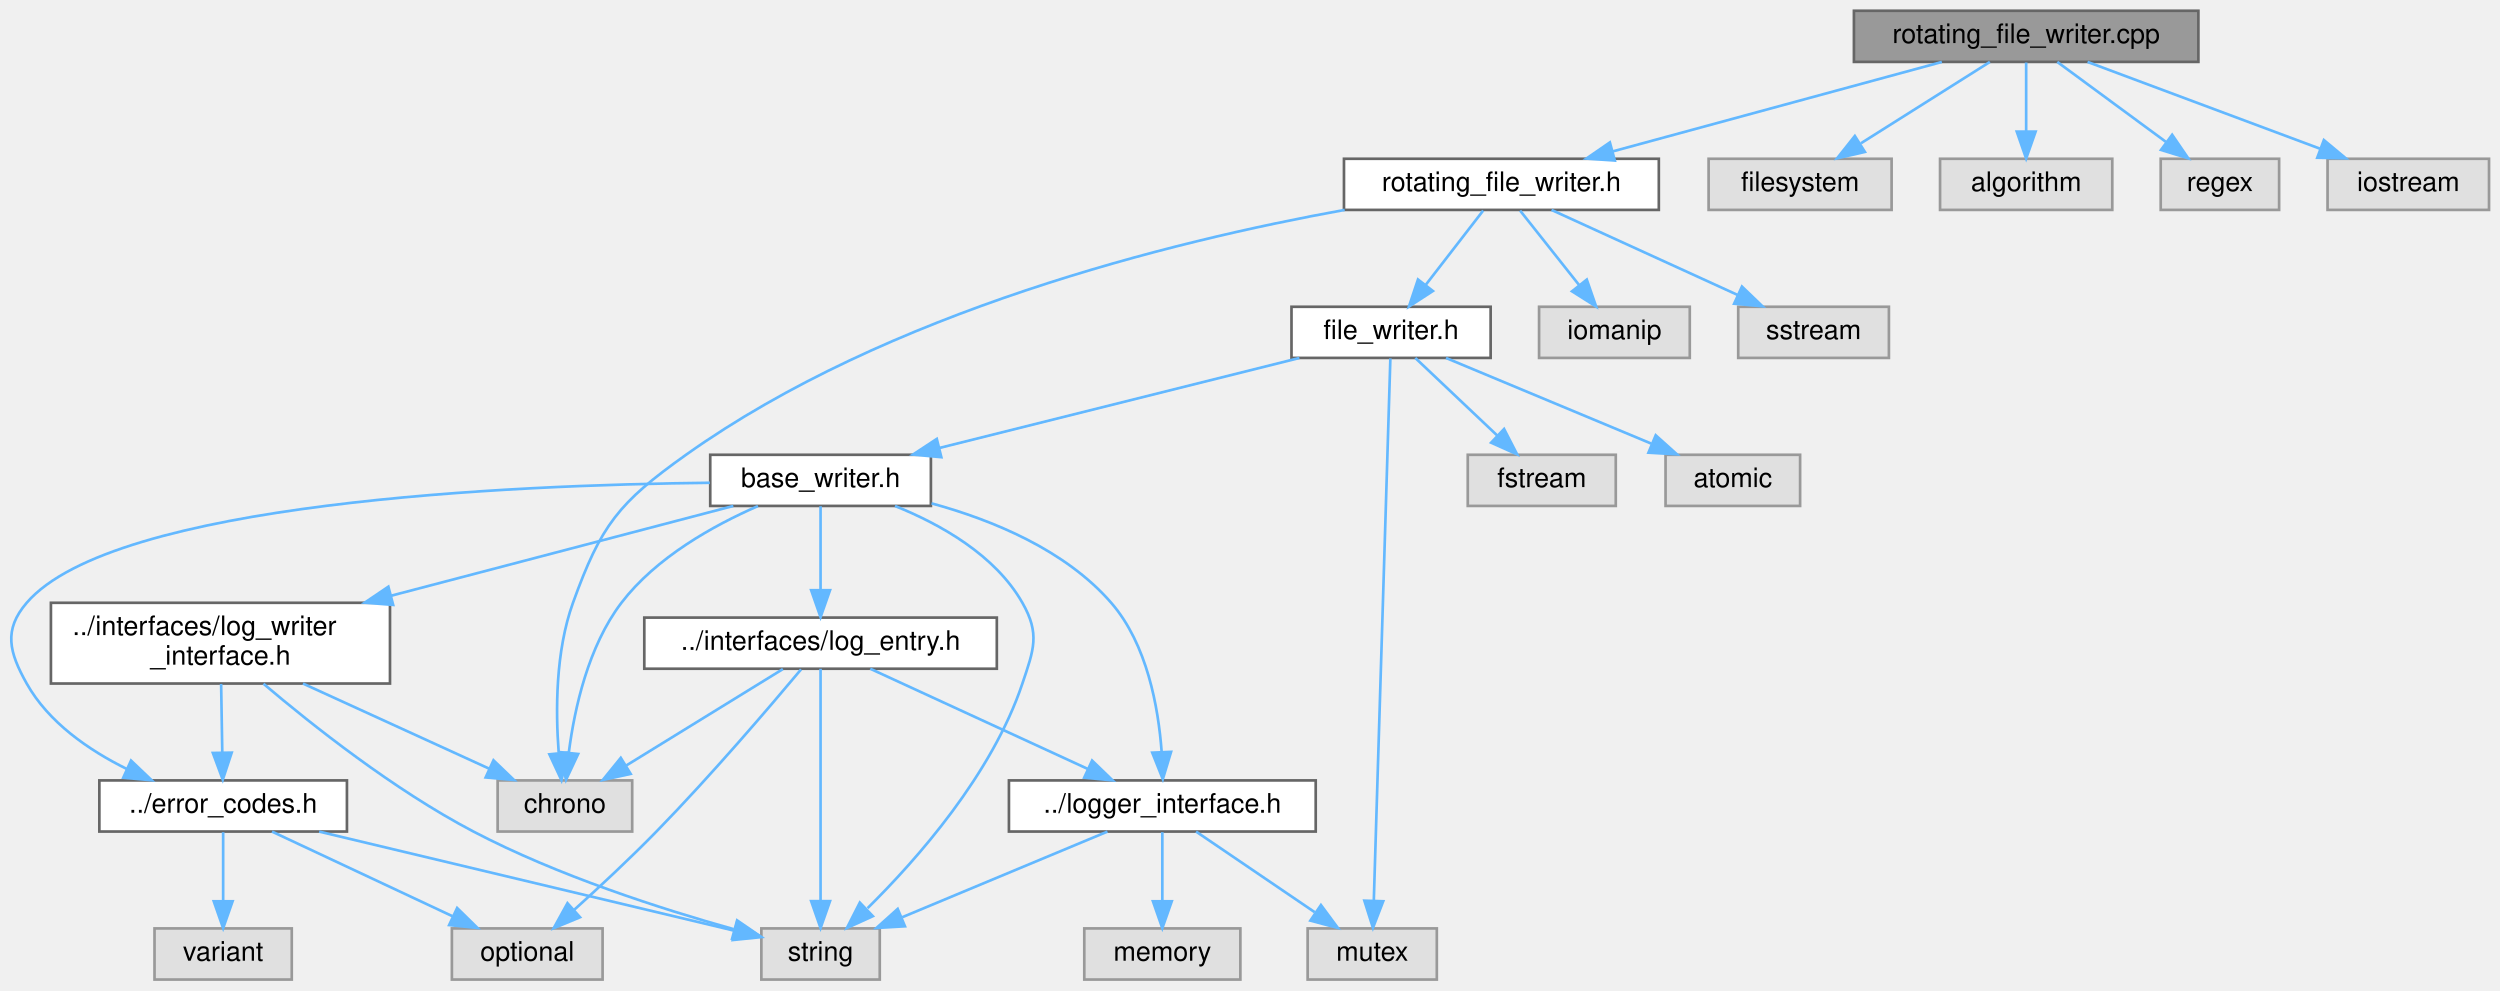
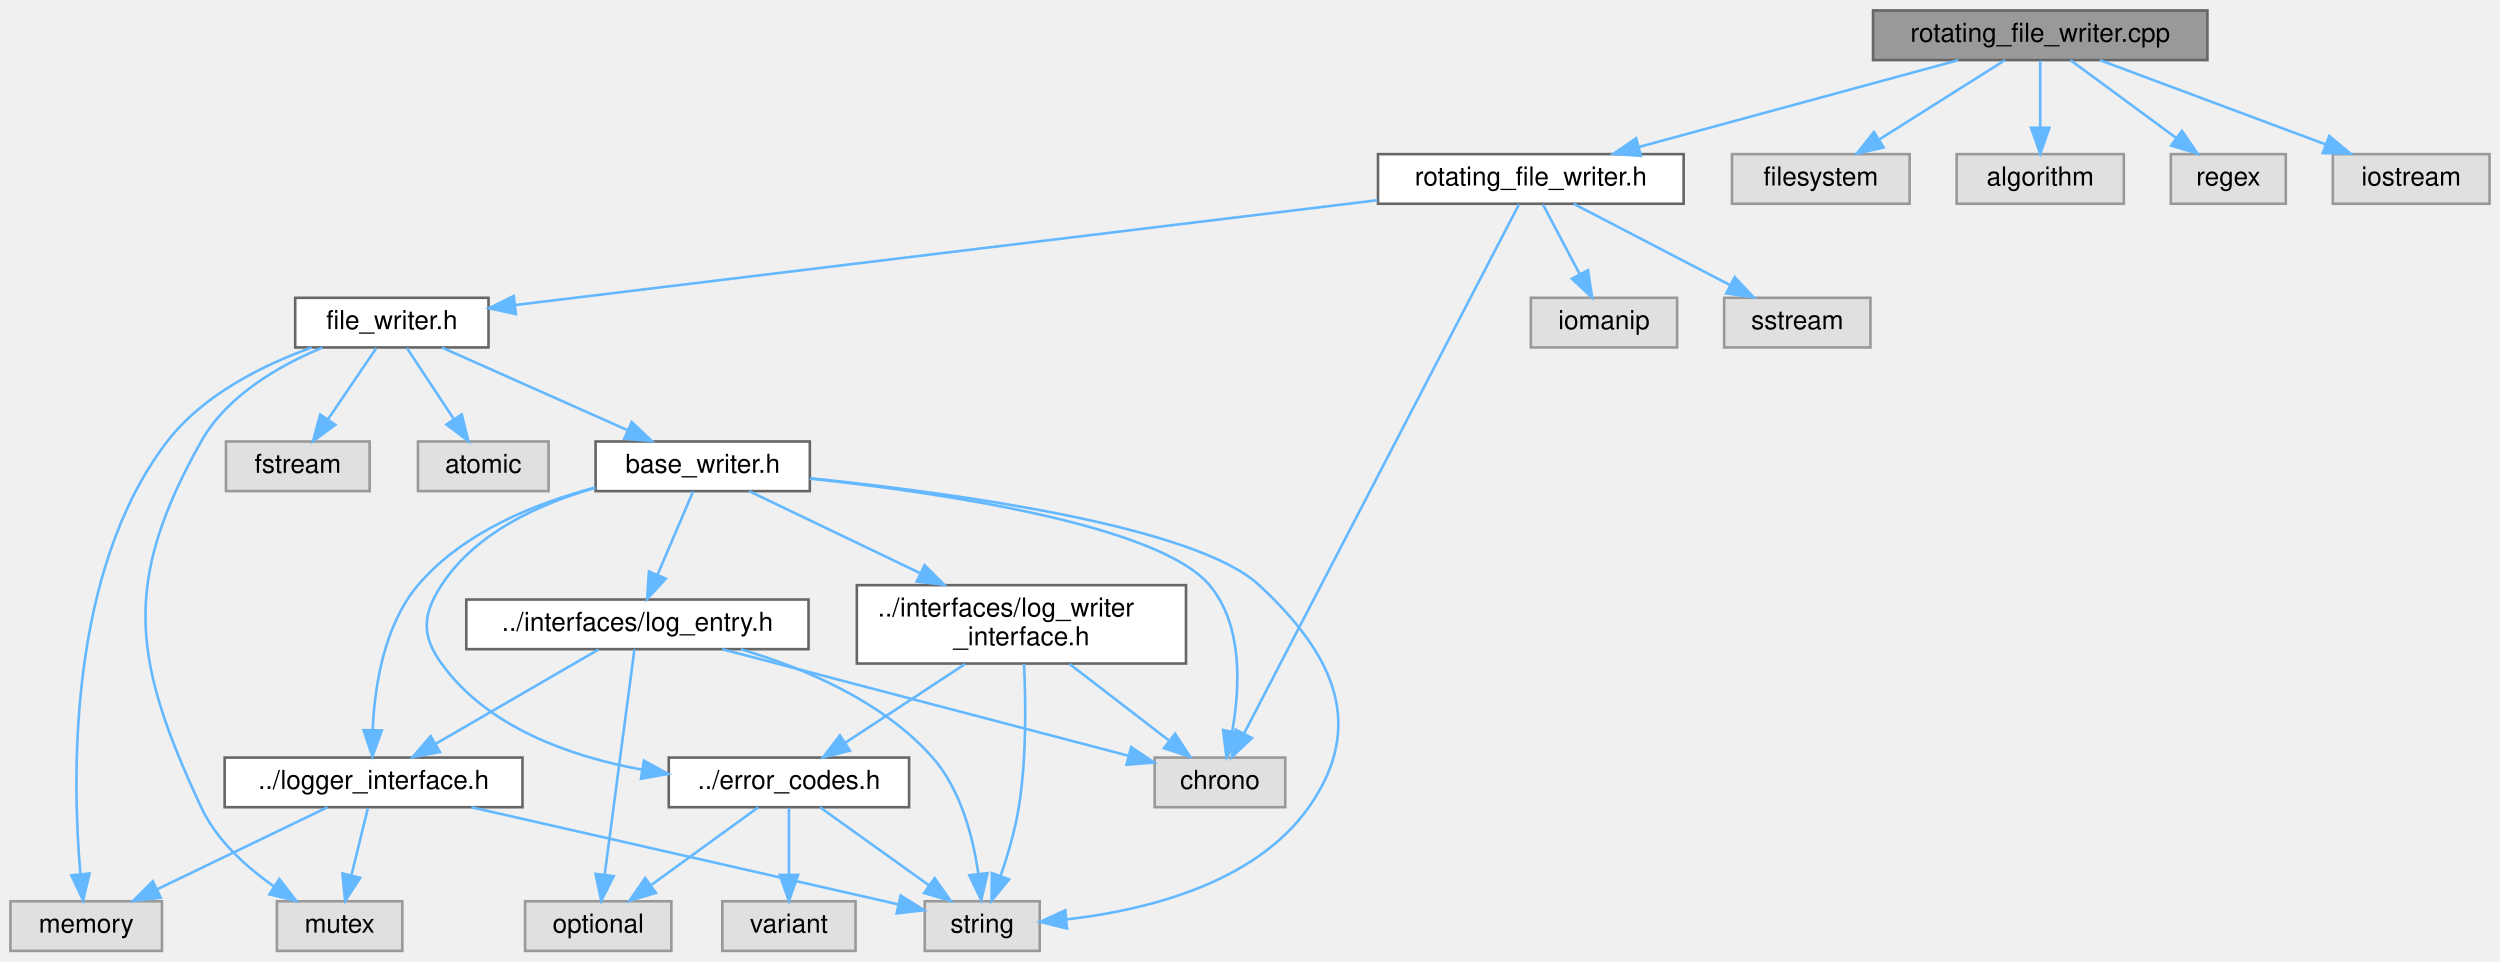
- <svg xmlns="http://www.w3.org/2000/svg" xmlns:xlink="http://www.w3.org/1999/xlink" width="929pt" height="368pt" viewBox="0.00 0.00 928.84 368.00">
+ <svg xmlns="http://www.w3.org/2000/svg" xmlns:xlink="http://www.w3.org/1999/xlink" width="957pt" height="368pt" viewBox="0.00 0.00 957.00 368.00">
  <g id="graph0" class="graph" transform="scale(1 1) rotate(0) translate(4 364)">
    <g id="Node000001" class="node">
      <g id="a_Node000001">
        <a xlink:title=" ">
-           <polygon fill="#999999" stroke="#666666" points="812.84,-360 684.84,-360 684.84,-341 812.84,-341 812.84,-360" />
-           <text text-anchor="middle" x="748.84" y="-348" font-family="Helvetica,sans-Serif" font-size="10.00">rotating_file_writer.cpp</text>
+           <polygon fill="#999999" stroke="#666666" points="841,-360 713,-360 713,-341 841,-341 841,-360" />
+           <text text-anchor="middle" x="777" y="-348" font-family="Helvetica,sans-Serif" font-size="10.00">rotating_file_writer.cpp</text>
        </a>
      </g>
    </g>
    <g id="Node000002" class="node">
      <g id="a_Node000002">
        <a xlink:href="rotating__file__writer_8h.html" target="_top" xlink:title=" ">
-           <polygon fill="white" stroke="#666666" points="612.34,-305 495.34,-305 495.34,-286 612.34,-286 612.34,-305" />
-           <text text-anchor="middle" x="553.84" y="-293" font-family="Helvetica,sans-Serif" font-size="10.00">rotating_file_writer.h</text>
+           <polygon fill="white" stroke="#666666" points="640.5,-305 523.5,-305 523.5,-286 640.5,-286 640.5,-305" />
+           <text text-anchor="middle" x="582" y="-293" font-family="Helvetica,sans-Serif" font-size="10.00">rotating_file_writer.h</text>
        </a>
      </g>
    </g>
    <g id="edge1_Node000001_Node000002" class="edge">
      <g id="a_edge1_Node000001_Node000002">
        <a xlink:title=" ">
-           <path fill="none" stroke="#63b8ff" d="M717.51,-340.98C684.35,-331.97 631.85,-317.7 595.28,-307.76" />
-           <polygon fill="#63b8ff" stroke="#63b8ff" points="595.99,-304.33 585.42,-305.08 594.15,-311.08 595.99,-304.33" />
+           <path fill="none" stroke="#63b8ff" d="M745.67,-340.98C712.51,-331.97 660,-317.7 623.44,-307.76" />
+           <polygon fill="#63b8ff" stroke="#63b8ff" points="624.14,-304.33 613.58,-305.08 622.31,-311.08 624.14,-304.33" />
        </a>
      </g>
    </g>
    <g id="Node000019" class="node">
      <g id="a_Node000019">
        <a xlink:title=" ">
-           <polygon fill="#e0e0e0" stroke="#999999" points="698.84,-305 630.84,-305 630.84,-286 698.84,-286 698.84,-305" />
-           <text text-anchor="middle" x="664.84" y="-293" font-family="Helvetica,sans-Serif" font-size="10.00">filesystem</text>
-         </a>
-       </g>
-     </g>
-     <g id="edge29_Node000001_Node000019" class="edge">
-       <g id="a_edge29_Node000001_Node000019">
-         <a xlink:title=" ">
-           <path fill="none" stroke="#63b8ff" d="M735.35,-340.98C722.44,-332.84 702.74,-320.41 687.44,-310.76" />
-           <polygon fill="#63b8ff" stroke="#63b8ff" points="688.91,-307.55 678.59,-305.17 685.18,-313.47 688.91,-307.55" />
+           <polygon fill="#e0e0e0" stroke="#999999" points="727,-305 659,-305 659,-286 727,-286 727,-305" />
+           <text text-anchor="middle" x="693" y="-293" font-family="Helvetica,sans-Serif" font-size="10.00">filesystem</text>
+         </a>
+       </g>
+     </g>
+     <g id="edge30_Node000001_Node000019" class="edge">
+       <g id="a_edge30_Node000001_Node000019">
+         <a xlink:title=" ">
+           <path fill="none" stroke="#63b8ff" d="M763.5,-340.98C750.6,-332.84 730.9,-320.41 715.6,-310.76" />
+           <polygon fill="#63b8ff" stroke="#63b8ff" points="717.07,-307.55 706.74,-305.17 713.33,-313.47 717.07,-307.55" />
        </a>
      </g>
    </g>
    <g id="Node000020" class="node">
      <g id="a_Node000020">
        <a xlink:title=" ">
-           <polygon fill="#e0e0e0" stroke="#999999" points="780.84,-305 716.84,-305 716.84,-286 780.84,-286 780.84,-305" />
-           <text text-anchor="middle" x="748.84" y="-293" font-family="Helvetica,sans-Serif" font-size="10.00">algorithm</text>
-         </a>
-       </g>
-     </g>
-     <g id="edge30_Node000001_Node000020" class="edge">
-       <g id="a_edge30_Node000001_Node000020">
-         <a xlink:title=" ">
-           <path fill="none" stroke="#63b8ff" d="M748.84,-340.75C748.84,-333.8 748.84,-323.85 748.84,-315.13" />
-           <polygon fill="#63b8ff" stroke="#63b8ff" points="752.35,-315.09 748.84,-305.09 745.35,-315.09 752.35,-315.09" />
+           <polygon fill="#e0e0e0" stroke="#999999" points="809,-305 745,-305 745,-286 809,-286 809,-305" />
+           <text text-anchor="middle" x="777" y="-293" font-family="Helvetica,sans-Serif" font-size="10.00">algorithm</text>
+         </a>
+       </g>
+     </g>
+     <g id="edge31_Node000001_Node000020" class="edge">
+       <g id="a_edge31_Node000001_Node000020">
+         <a xlink:title=" ">
+           <path fill="none" stroke="#63b8ff" d="M777,-340.75C777,-333.8 777,-323.85 777,-315.13" />
+           <polygon fill="#63b8ff" stroke="#63b8ff" points="780.5,-315.09 777,-305.09 773.5,-315.09 780.5,-315.09" />
        </a>
      </g>
    </g>
    <g id="Node000021" class="node">
      <g id="a_Node000021">
        <a xlink:title=" ">
-           <polygon fill="#e0e0e0" stroke="#999999" points="842.84,-305 798.84,-305 798.84,-286 842.84,-286 842.84,-305" />
-           <text text-anchor="middle" x="820.84" y="-293" font-family="Helvetica,sans-Serif" font-size="10.00">regex</text>
-         </a>
-       </g>
-     </g>
-     <g id="edge31_Node000001_Node000021" class="edge">
-       <g id="a_edge31_Node000001_Node000021">
-         <a xlink:title=" ">
-           <path fill="none" stroke="#63b8ff" d="M760.41,-340.98C771.27,-333 787.73,-320.88 800.73,-311.31" />
-           <polygon fill="#63b8ff" stroke="#63b8ff" points="803.09,-313.92 809.07,-305.17 798.94,-308.28 803.09,-313.92" />
+           <polygon fill="#e0e0e0" stroke="#999999" points="871,-305 827,-305 827,-286 871,-286 871,-305" />
+           <text text-anchor="middle" x="849" y="-293" font-family="Helvetica,sans-Serif" font-size="10.00">regex</text>
+         </a>
+       </g>
+     </g>
+     <g id="edge32_Node000001_Node000021" class="edge">
+       <g id="a_edge32_Node000001_Node000021">
+         <a xlink:title=" ">
+           <path fill="none" stroke="#63b8ff" d="M788.57,-340.98C799.42,-333 815.88,-320.88 828.88,-311.31" />
+           <polygon fill="#63b8ff" stroke="#63b8ff" points="831.24,-313.92 837.22,-305.17 827.09,-308.28 831.24,-313.92" />
        </a>
      </g>
    </g>
    <g id="Node000022" class="node">
      <g id="a_Node000022">
        <a xlink:title=" ">
-           <polygon fill="#e0e0e0" stroke="#999999" points="920.84,-305 860.84,-305 860.84,-286 920.84,-286 920.84,-305" />
-           <text text-anchor="middle" x="890.84" y="-293" font-family="Helvetica,sans-Serif" font-size="10.00">iostream</text>
-         </a>
-       </g>
-     </g>
-     <g id="edge32_Node000001_Node000022" class="edge">
-       <g id="a_edge32_Node000001_Node000022">
-         <a xlink:title=" ">
-           <path fill="none" stroke="#63b8ff" d="M771.66,-340.98C795.02,-332.27 831.55,-318.63 858.01,-308.75" />
-           <polygon fill="#63b8ff" stroke="#63b8ff" points="859.47,-311.95 867.62,-305.17 857.02,-305.39 859.47,-311.95" />
+           <polygon fill="#e0e0e0" stroke="#999999" points="949,-305 889,-305 889,-286 949,-286 949,-305" />
+           <text text-anchor="middle" x="919" y="-293" font-family="Helvetica,sans-Serif" font-size="10.00">iostream</text>
+         </a>
+       </g>
+     </g>
+     <g id="edge33_Node000001_Node000022" class="edge">
+       <g id="a_edge33_Node000001_Node000022">
+         <a xlink:title=" ">
+           <path fill="none" stroke="#63b8ff" d="M799.81,-340.98C823.17,-332.27 859.7,-318.63 886.17,-308.75" />
+           <polygon fill="#63b8ff" stroke="#63b8ff" points="887.63,-311.95 895.77,-305.17 885.18,-305.39 887.63,-311.95" />
        </a>
      </g>
    </g>
    <g id="Node000003" class="node">
      <g id="a_Node000003">
        <a xlink:href="file__writer_8h.html" target="_top" xlink:title=" ">
-           <polygon fill="white" stroke="#666666" points="549.84,-250 475.84,-250 475.84,-231 549.84,-231 549.84,-250" />
-           <text text-anchor="middle" x="512.84" y="-238" font-family="Helvetica,sans-Serif" font-size="10.00">file_writer.h</text>
+           <polygon fill="white" stroke="#666666" points="183,-250 109,-250 109,-231 183,-231 183,-250" />
+           <text text-anchor="middle" x="146" y="-238" font-family="Helvetica,sans-Serif" font-size="10.00">file_writer.h</text>
        </a>
      </g>
    </g>
    <g id="edge2_Node000002_Node000003" class="edge">
      <g id="a_edge2_Node000002_Node000003">
        <a xlink:title=" ">
-           <path fill="none" stroke="#63b8ff" d="M547.07,-285.75C541.28,-278.26 532.79,-267.28 525.71,-258.13" />
-           <polygon fill="#63b8ff" stroke="#63b8ff" points="528.38,-255.86 519.49,-250.09 522.84,-260.14 528.38,-255.86" />
+           <path fill="none" stroke="#63b8ff" d="M523.2,-287.35C435.89,-276.74 273.66,-257.02 193.44,-247.27" />
+           <polygon fill="#63b8ff" stroke="#63b8ff" points="193.49,-243.75 183.14,-246.01 192.65,-250.7 193.49,-243.75" />
        </a>
      </g>
    </g>
    <g id="Node000006" class="node">
      <g id="a_Node000006">
        <a xlink:title=" ">
-           <polygon fill="#e0e0e0" stroke="#999999" points="230.84,-74 180.84,-74 180.84,-55 230.84,-55 230.84,-74" />
-           <text text-anchor="middle" x="205.84" y="-62" font-family="Helvetica,sans-Serif" font-size="10.00">chrono</text>
-         </a>
-       </g>
-     </g>
-     <g id="edge26_Node000002_Node000006" class="edge">
-       <g id="a_edge26_Node000002_Node000006">
-         <a xlink:title=" ">
-           <path fill="none" stroke="#63b8ff" d="M495.6,-286C430.92,-274.28 325.76,-248.25 250.84,-195 225.78,-177.18 219.28,-168.93 208.84,-140 202.33,-121.95 202.36,-99.83 203.53,-84.4" />
-           <polygon fill="#63b8ff" stroke="#63b8ff" points="207.05,-84.38 204.56,-74.08 200.08,-83.69 207.05,-84.38" />
+           <polygon fill="#e0e0e0" stroke="#999999" points="488,-74 438,-74 438,-55 488,-55 488,-74" />
+           <text text-anchor="middle" x="463" y="-62" font-family="Helvetica,sans-Serif" font-size="10.00">chrono</text>
+         </a>
+       </g>
+     </g>
+     <g id="edge27_Node000002_Node000006" class="edge">
+       <g id="a_edge27_Node000002_Node000006">
+         <a xlink:title=" ">
+           <path fill="none" stroke="#63b8ff" d="M577.48,-285.8C559.96,-252.08 496.28,-129.54 472.26,-83.31" />
+           <polygon fill="#63b8ff" stroke="#63b8ff" points="475.24,-81.47 467.52,-74.21 469.03,-84.69 475.24,-81.47" />
        </a>
      </g>
    </g>
    <g id="Node000017" class="node">
      <g id="a_Node000017">
        <a xlink:title=" ">
-           <polygon fill="#e0e0e0" stroke="#999999" points="623.84,-250 567.84,-250 567.84,-231 623.84,-231 623.84,-250" />
-           <text text-anchor="middle" x="595.84" y="-238" font-family="Helvetica,sans-Serif" font-size="10.00">iomanip</text>
-         </a>
-       </g>
-     </g>
-     <g id="edge27_Node000002_Node000017" class="edge">
-       <g id="a_edge27_Node000002_Node000017">
-         <a xlink:title=" ">
-           <path fill="none" stroke="#63b8ff" d="M560.78,-285.75C566.71,-278.26 575.42,-267.28 582.67,-258.13" />
-           <polygon fill="#63b8ff" stroke="#63b8ff" points="585.57,-260.1 589.04,-250.09 580.08,-255.75 585.57,-260.1" />
+           <polygon fill="#e0e0e0" stroke="#999999" points="638,-250 582,-250 582,-231 638,-231 638,-250" />
+           <text text-anchor="middle" x="610" y="-238" font-family="Helvetica,sans-Serif" font-size="10.00">iomanip</text>
+         </a>
+       </g>
+     </g>
+     <g id="edge28_Node000002_Node000017" class="edge">
+       <g id="a_edge28_Node000002_Node000017">
+         <a xlink:title=" ">
+           <path fill="none" stroke="#63b8ff" d="M586.62,-285.75C590.46,-278.49 596.02,-267.95 600.76,-258.98" />
+           <polygon fill="#63b8ff" stroke="#63b8ff" points="603.89,-260.57 605.46,-250.09 597.7,-257.3 603.89,-260.57" />
        </a>
      </g>
    </g>
    <g id="Node000018" class="node">
      <g id="a_Node000018">
        <a xlink:title=" ">
-           <polygon fill="#e0e0e0" stroke="#999999" points="697.84,-250 641.84,-250 641.84,-231 697.84,-231 697.84,-250" />
-           <text text-anchor="middle" x="669.84" y="-238" font-family="Helvetica,sans-Serif" font-size="10.00">sstream</text>
-         </a>
-       </g>
-     </g>
-     <g id="edge28_Node000002_Node000018" class="edge">
-       <g id="a_edge28_Node000002_Node000018">
-         <a xlink:title=" ">
-           <path fill="none" stroke="#63b8ff" d="M572.48,-285.98C591.14,-277.46 620.1,-264.23 641.58,-254.41" />
-           <polygon fill="#63b8ff" stroke="#63b8ff" points="643.23,-257.51 650.87,-250.17 640.32,-251.14 643.23,-257.51" />
+           <polygon fill="#e0e0e0" stroke="#999999" points="712,-250 656,-250 656,-231 712,-231 712,-250" />
+           <text text-anchor="middle" x="684" y="-238" font-family="Helvetica,sans-Serif" font-size="10.00">sstream</text>
+         </a>
+       </g>
+     </g>
+     <g id="edge29_Node000002_Node000018" class="edge">
+       <g id="a_edge29_Node000002_Node000018">
+         <a xlink:title=" ">
+           <path fill="none" stroke="#63b8ff" d="M598.39,-285.98C614.57,-277.57 639.57,-264.59 658.38,-254.81" />
+           <polygon fill="#63b8ff" stroke="#63b8ff" points="660.05,-257.89 667.31,-250.17 656.83,-251.68 660.05,-257.89" />
        </a>
      </g>
    </g>
    <g id="Node000004" class="node">
      <g id="a_Node000004">
        <a xlink:href="base__writer_8h.html" target="_top" xlink:title=" ">
-           <polygon fill="white" stroke="#666666" points="341.84,-195 259.84,-195 259.84,-176 341.84,-176 341.84,-195" />
-           <text text-anchor="middle" x="300.84" y="-183" font-family="Helvetica,sans-Serif" font-size="10.00">base_writer.h</text>
+           <polygon fill="white" stroke="#666666" points="306,-195 224,-195 224,-176 306,-176 306,-195" />
+           <text text-anchor="middle" x="265" y="-183" font-family="Helvetica,sans-Serif" font-size="10.00">base_writer.h</text>
        </a>
      </g>
    </g>
    <g id="edge3_Node000003_Node000004" class="edge">
      <g id="a_edge3_Node000003_Node000004">
        <a xlink:title=" ">
-           <path fill="none" stroke="#63b8ff" d="M478.78,-230.98C442.42,-221.89 384.67,-207.46 344.88,-197.51" />
-           <polygon fill="#63b8ff" stroke="#63b8ff" points="345.72,-194.11 335.17,-195.08 344.03,-200.9 345.72,-194.11" />
+           <path fill="none" stroke="#63b8ff" d="M165.12,-230.98C184.35,-222.42 214.23,-209.11 236.31,-199.28" />
+           <polygon fill="#63b8ff" stroke="#63b8ff" points="237.82,-202.44 245.53,-195.17 234.97,-196.04 237.82,-202.44" />
+         </a>
+       </g>
+     </g>
+     <g id="Node000008" class="node">
+       <g id="a_Node000008">
+         <a xlink:title=" ">
+           <polygon fill="#e0e0e0" stroke="#999999" points="58,-19 0,-19 0,0 58,0 58,-19" />
+           <text text-anchor="middle" x="29" y="-7" font-family="Helvetica,sans-Serif" font-size="10.00">memory</text>
+         </a>
+       </g>
+     </g>
+     <g id="edge26_Node000003_Node000008" class="edge">
+       <g id="a_edge26_Node000003_Node000008">
+         <a xlink:title=" ">
+           <path fill="none" stroke="#63b8ff" d="M115.36,-230.99C96.63,-224.23 73.71,-212.88 60,-195 21.84,-145.22 23.61,-65.56 26.78,-29.43" />
+           <polygon fill="#63b8ff" stroke="#63b8ff" points="30.28,-29.62 27.81,-19.31 23.32,-28.91 30.28,-29.62" />
        </a>
      </g>
    </g>
    <g id="Node000009" class="node">
      <g id="a_Node000009">
        <a xlink:title=" ">
-           <polygon fill="#e0e0e0" stroke="#999999" points="529.84,-19 481.84,-19 481.84,0 529.84,0 529.84,-19" />
-           <text text-anchor="middle" x="505.84" y="-7" font-family="Helvetica,sans-Serif" font-size="10.00">mutex</text>
+           <polygon fill="#e0e0e0" stroke="#999999" points="150,-19 102,-19 102,0 150,0 150,-19" />
+           <text text-anchor="middle" x="126" y="-7" font-family="Helvetica,sans-Serif" font-size="10.00">mutex</text>
        </a>
      </g>
    </g>
    <g id="edge24_Node000003_Node000009" class="edge">
      <g id="a_edge24_Node000003_Node000009">
        <a xlink:title=" ">
-           <path fill="none" stroke="#63b8ff" d="M512.58,-230.8C511.56,-197.36 507.87,-76.59 506.43,-29.49" />
-           <polygon fill="#63b8ff" stroke="#63b8ff" points="509.92,-29.09 506.11,-19.21 502.92,-29.31 509.92,-29.09" />
+           <path fill="none" stroke="#63b8ff" d="M119.43,-230.94C102.87,-224.06 82.88,-212.6 73,-195 42.53,-140.75 46.71,-111.4 73,-55 78.83,-42.49 90.09,-32.25 100.75,-24.76" />
+           <polygon fill="#63b8ff" stroke="#63b8ff" points="102.94,-27.51 109.42,-19.13 99.12,-21.64 102.94,-27.51" />
        </a>
      </g>
    </g>
    <g id="Node000015" class="node">
      <g id="a_Node000015">
        <a xlink:title=" ">
-           <polygon fill="#e0e0e0" stroke="#999999" points="596.34,-195 541.34,-195 541.34,-176 596.34,-176 596.34,-195" />
-           <text text-anchor="middle" x="568.84" y="-183" font-family="Helvetica,sans-Serif" font-size="10.00">fstream</text>
+           <polygon fill="#e0e0e0" stroke="#999999" points="137.5,-195 82.5,-195 82.5,-176 137.5,-176 137.5,-195" />
+           <text text-anchor="middle" x="110" y="-183" font-family="Helvetica,sans-Serif" font-size="10.00">fstream</text>
        </a>
      </g>
    </g>
    <g id="edge23_Node000003_Node000015" class="edge">
      <g id="a_edge23_Node000003_Node000015">
        <a xlink:title=" ">
-           <path fill="none" stroke="#63b8ff" d="M521.84,-230.98C530.04,-223.23 542.35,-211.58 552.32,-202.14" />
-           <polygon fill="#63b8ff" stroke="#63b8ff" points="554.83,-204.59 559.68,-195.17 550.02,-199.5 554.83,-204.59" />
+           <path fill="none" stroke="#63b8ff" d="M140.06,-230.75C135.02,-223.34 127.66,-212.5 121.49,-203.41" />
+           <polygon fill="#63b8ff" stroke="#63b8ff" points="124.35,-201.39 115.83,-195.09 118.56,-205.33 124.35,-201.39" />
        </a>
      </g>
    </g>
    <g id="Node000016" class="node">
      <g id="a_Node000016">
        <a xlink:title=" ">
-           <polygon fill="#e0e0e0" stroke="#999999" points="664.84,-195 614.84,-195 614.84,-176 664.84,-176 664.84,-195" />
-           <text text-anchor="middle" x="639.84" y="-183" font-family="Helvetica,sans-Serif" font-size="10.00">atomic</text>
+           <polygon fill="#e0e0e0" stroke="#999999" points="206,-195 156,-195 156,-176 206,-176 206,-195" />
+           <text text-anchor="middle" x="181" y="-183" font-family="Helvetica,sans-Serif" font-size="10.00">atomic</text>
        </a>
      </g>
    </g>
    <g id="edge25_Node000003_Node000016" class="edge">
      <g id="a_edge25_Node000003_Node000016">
        <a xlink:title=" ">
-           <path fill="none" stroke="#63b8ff" d="M533.25,-230.98C553.86,-222.38 585.95,-208.99 609.54,-199.15" />
-           <polygon fill="#63b8ff" stroke="#63b8ff" points="611.19,-202.25 619.07,-195.17 608.49,-195.79 611.19,-202.25" />
+           <path fill="none" stroke="#63b8ff" d="M151.78,-230.75C156.62,-223.42 163.68,-212.73 169.64,-203.7" />
+           <polygon fill="#63b8ff" stroke="#63b8ff" points="172.74,-205.36 175.33,-195.09 166.9,-201.5 172.74,-205.36" />
        </a>
      </g>
    </g>
    <g id="Node000005" class="node">
      <g id="a_Node000005">
        <a xlink:title=" ">
-           <polygon fill="#e0e0e0" stroke="#999999" points="322.84,-19 278.84,-19 278.84,0 322.84,0 322.84,-19" />
-           <text text-anchor="middle" x="300.84" y="-7" font-family="Helvetica,sans-Serif" font-size="10.00">string</text>
+           <polygon fill="#e0e0e0" stroke="#999999" points="394,-19 350,-19 350,0 394,0 394,-19" />
+           <text text-anchor="middle" x="372" y="-7" font-family="Helvetica,sans-Serif" font-size="10.00">string</text>
        </a>
      </g>
    </g>
    <g id="edge4_Node000004_Node000005" class="edge">
      <g id="a_edge4_Node000004_Node000005">
        <a xlink:title=" ">
-           <path fill="none" stroke="#63b8ff" d="M328.49,-175.98C345.43,-169.17 365.73,-157.76 375.84,-140 382.44,-128.41 380.08,-122.64 375.84,-110 364.53,-76.2 336.71,-44.69 318.32,-26.53" />
-           <polygon fill="#63b8ff" stroke="#63b8ff" points="320.27,-23.55 310.63,-19.16 315.43,-28.6 320.27,-23.55" />
+           <path fill="none" stroke="#63b8ff" d="M306.33,-180.9C361.05,-175.31 453.5,-162.75 478,-140 506.37,-113.66 519.31,-86.63 497,-55 476.18,-25.5 434,-15.44 404.41,-12.08" />
+           <polygon fill="#63b8ff" stroke="#63b8ff" points="404.43,-8.56 394.14,-11.12 403.78,-15.53 404.43,-8.56" />
        </a>
      </g>
    </g>
    <g id="edge5_Node000004_Node000006" class="edge">
      <g id="a_edge5_Node000004_Node000006">
        <a xlink:title=" ">
-           <path fill="none" stroke="#63b8ff" d="M277.58,-175.95C261.12,-168.76 239.76,-156.92 226.84,-140 214.51,-123.84 209.42,-100.76 207.32,-84.59" />
-           <polygon fill="#63b8ff" stroke="#63b8ff" points="210.76,-83.82 206.26,-74.23 203.8,-84.53 210.76,-83.82" />
+           <path fill="none" stroke="#63b8ff" d="M306,-180.81C356.98,-175.29 439.64,-163 459,-140 471.87,-124.7 470.68,-100.76 467.7,-84.17" />
+           <polygon fill="#63b8ff" stroke="#63b8ff" points="471.04,-83.08 465.5,-74.05 464.2,-84.56 471.04,-83.08" />
        </a>
      </g>
    </g>
    <g id="Node000007" class="node">
      <g id="a_Node000007">
        <a xlink:href="logger__interface_8h.html" target="_top" xlink:title=" ">
-           <polygon fill="white" stroke="#666666" points="484.84,-74 370.84,-74 370.84,-55 484.84,-55 484.84,-74" />
-           <text text-anchor="middle" x="427.84" y="-62" font-family="Helvetica,sans-Serif" font-size="10.00">../logger_interface.h</text>
+           <polygon fill="white" stroke="#666666" points="196,-74 82,-74 82,-55 196,-55 196,-74" />
+           <text text-anchor="middle" x="139" y="-62" font-family="Helvetica,sans-Serif" font-size="10.00">../logger_interface.h</text>
        </a>
      </g>
    </g>
    <g id="edge6_Node000004_Node000007" class="edge">
      <g id="a_edge6_Node000004_Node000007">
        <a xlink:title=" ">
-           <path fill="none" stroke="#63b8ff" d="M342.08,-176.95C364.83,-170.73 391.83,-159.6 408.84,-140 422.21,-124.6 426.39,-101.06 427.59,-84.57" />
-           <polygon fill="#63b8ff" stroke="#63b8ff" points="431.09,-84.61 428.02,-74.47 424.1,-84.31 431.09,-84.61" />
+           <path fill="none" stroke="#63b8ff" d="M223.74,-177.35C200.61,-171.25 173.06,-160.1 156,-140 142.89,-124.55 139.37,-101.01 138.67,-84.54" />
+           <polygon fill="#63b8ff" stroke="#63b8ff" points="142.16,-84.41 138.54,-74.45 135.17,-84.49 142.16,-84.41" />
        </a>
      </g>
    </g>
    <g id="Node000010" class="node">
      <g id="a_Node000010">
        <a xlink:href="error__codes_8h.html" target="_top" xlink:title=" ">
-           <polygon fill="white" stroke="#666666" points="124.84,-74 32.84,-74 32.84,-55 124.84,-55 124.84,-74" />
-           <text text-anchor="middle" x="78.84" y="-62" font-family="Helvetica,sans-Serif" font-size="10.00">../error_codes.h</text>
+           <polygon fill="white" stroke="#666666" points="344,-74 252,-74 252,-55 344,-55 344,-74" />
+           <text text-anchor="middle" x="298" y="-62" font-family="Helvetica,sans-Serif" font-size="10.00">../error_codes.h</text>
        </a>
      </g>
    </g>
    <g id="edge10_Node000004_Node000010" class="edge">
      <g id="a_edge10_Node000004_Node000010">
        <a xlink:title=" ">
-           <path fill="none" stroke="#63b8ff" d="M259.69,-184.6C186.44,-183.81 38.11,-177.49 5.84,-140 -2.85,-129.89 -0.68,-121.63 5.84,-110 13.95,-95.56 28.86,-85.26 43.1,-78.22" />
-           <polygon fill="#63b8ff" stroke="#63b8ff" points="44.61,-81.38 52.28,-74.06 41.72,-75 44.61,-81.38" />
+           <path fill="none" stroke="#63b8ff" d="M223.92,-177.26C202.47,-171.17 178.04,-160.08 165,-140 157.74,-128.82 157.21,-120.82 165,-110 182.48,-85.71 213.84,-74.49 241.71,-69.38" />
+           <polygon fill="#63b8ff" stroke="#63b8ff" points="242.47,-72.81 251.79,-67.77 241.36,-65.89 242.47,-72.81" />
        </a>
      </g>
    </g>
    <g id="Node000013" class="node">
      <g id="a_Node000013">
        <a xlink:href="log__writer__interface_8h.html" target="_top" xlink:title=" ">
-           <polygon fill="white" stroke="#666666" points="140.84,-140 14.84,-140 14.84,-110 140.84,-110 140.84,-140" />
-           <text text-anchor="start" x="22.84" y="-128" font-family="Helvetica,sans-Serif" font-size="10.00">../interfaces/log_writer</text>
-           <text text-anchor="middle" x="77.84" y="-117" font-family="Helvetica,sans-Serif" font-size="10.00">_interface.h</text>
+           <polygon fill="white" stroke="#666666" points="450,-140 324,-140 324,-110 450,-110 450,-140" />
+           <text text-anchor="start" x="332" y="-128" font-family="Helvetica,sans-Serif" font-size="10.00">../interfaces/log_writer</text>
+           <text text-anchor="middle" x="387" y="-117" font-family="Helvetica,sans-Serif" font-size="10.00">_interface.h</text>
        </a>
      </g>
    </g>
    <g id="edge14_Node000004_Node000013" class="edge">
      <g id="a_edge14_Node000004_Node000013">
        <a xlink:title=" ">
-           <path fill="none" stroke="#63b8ff" d="M268.42,-175.99C235.2,-167.28 182.7,-153.51 141.21,-142.62" />
-           <polygon fill="#63b8ff" stroke="#63b8ff" points="142.02,-139.22 131.46,-140.06 140.24,-145.99 142.02,-139.22" />
+           <path fill="none" stroke="#63b8ff" d="M282.74,-175.99C299.86,-167.79 326.34,-155.09 348.32,-144.55" />
+           <polygon fill="#63b8ff" stroke="#63b8ff" points="349.93,-147.66 357.43,-140.18 346.9,-141.35 349.93,-147.66" />
        </a>
      </g>
    </g>
    <g id="Node000014" class="node">
      <g id="a_Node000014">
        <a xlink:href="log__entry_8h.html" target="_top" xlink:title=" ">
-           <polygon fill="white" stroke="#666666" points="366.34,-134.5 235.34,-134.5 235.34,-115.5 366.34,-115.5 366.34,-134.5" />
-           <text text-anchor="middle" x="300.84" y="-122.5" font-family="Helvetica,sans-Serif" font-size="10.00">../interfaces/log_entry.h</text>
+           <polygon fill="white" stroke="#666666" points="305.5,-134.5 174.5,-134.5 174.5,-115.5 305.5,-115.5 305.5,-134.5" />
+           <text text-anchor="middle" x="240" y="-122.5" font-family="Helvetica,sans-Serif" font-size="10.00">../interfaces/log_entry.h</text>
        </a>
      </g>
    </g>
    <g id="edge18_Node000004_Node000014" class="edge">
      <g id="a_edge18_Node000004_Node000014">
        <a xlink:title=" ">
-           <path fill="none" stroke="#63b8ff" d="M300.84,-175.87C300.84,-167.75 300.84,-155.31 300.84,-144.89" />
-           <polygon fill="#63b8ff" stroke="#63b8ff" points="304.35,-144.67 300.84,-134.67 297.35,-144.67 304.35,-144.67" />
+           <path fill="none" stroke="#63b8ff" d="M261.31,-175.87C257.73,-167.49 252.18,-154.51 247.65,-143.89" />
+           <polygon fill="#63b8ff" stroke="#63b8ff" points="250.85,-142.49 243.7,-134.67 244.42,-145.24 250.85,-142.49" />
        </a>
      </g>
    </g>
    <g id="edge9_Node000007_Node000005" class="edge">
      <g id="a_edge9_Node000007_Node000005">
        <a xlink:title=" ">
-           <path fill="none" stroke="#63b8ff" d="M407.44,-54.98C386.83,-46.38 354.74,-32.99 331.15,-23.15" />
-           <polygon fill="#63b8ff" stroke="#63b8ff" points="332.2,-19.79 321.62,-19.17 329.5,-26.25 332.2,-19.79" />
-         </a>
-       </g>
-     </g>
-     <g id="Node000008" class="node">
-       <g id="a_Node000008">
-         <a xlink:title=" ">
-           <polygon fill="#e0e0e0" stroke="#999999" points="456.84,-19 398.84,-19 398.84,0 456.84,0 456.84,-19" />
-           <text text-anchor="middle" x="427.84" y="-7" font-family="Helvetica,sans-Serif" font-size="10.00">memory</text>
+           <path fill="none" stroke="#63b8ff" d="M176.44,-54.98C221.71,-44.69 297.16,-27.52 339.9,-17.8" />
+           <polygon fill="#63b8ff" stroke="#63b8ff" points="340.79,-21.19 349.77,-15.56 339.24,-14.36 340.79,-21.19" />
        </a>
      </g>
    </g>
    <g id="edge7_Node000007_Node000008" class="edge">
      <g id="a_edge7_Node000007_Node000008">
        <a xlink:title=" ">
-           <path fill="none" stroke="#63b8ff" d="M427.84,-54.75C427.84,-47.8 427.84,-37.85 427.84,-29.13" />
-           <polygon fill="#63b8ff" stroke="#63b8ff" points="431.35,-29.09 427.84,-19.09 424.35,-29.09 431.35,-29.09" />
+           <path fill="none" stroke="#63b8ff" d="M121.33,-54.98C103.71,-46.5 76.42,-33.35 56.07,-23.54" />
+           <polygon fill="#63b8ff" stroke="#63b8ff" points="57.52,-20.36 46.99,-19.17 54.48,-26.66 57.52,-20.36" />
        </a>
      </g>
    </g>
    <g id="edge8_Node000007_Node000009" class="edge">
      <g id="a_edge8_Node000007_Node000009">
        <a xlink:title=" ">
-           <path fill="none" stroke="#63b8ff" d="M440.38,-54.98C452.25,-46.92 470.31,-34.65 484.46,-25.03" />
-           <polygon fill="#63b8ff" stroke="#63b8ff" points="486.78,-27.69 493.08,-19.17 482.85,-21.9 486.78,-27.69" />
+           <path fill="none" stroke="#63b8ff" d="M136.85,-54.75C135.13,-47.72 132.65,-37.62 130.5,-28.84" />
+           <polygon fill="#63b8ff" stroke="#63b8ff" points="133.89,-27.97 128.11,-19.09 127.09,-29.63 133.89,-27.97" />
        </a>
      </g>
    </g>
    <g id="edge11_Node000010_Node000005" class="edge">
      <g id="a_edge11_Node000010_Node000005">
        <a xlink:title=" ">
-           <path fill="none" stroke="#63b8ff" d="M114.51,-54.98C157.13,-44.81 227.81,-27.94 268.77,-18.16" />
-           <polygon fill="#63b8ff" stroke="#63b8ff" points="269.84,-21.5 278.76,-15.77 268.22,-14.69 269.84,-21.5" />
+           <path fill="none" stroke="#63b8ff" d="M309.89,-54.98C321.15,-46.92 338.29,-34.65 351.71,-25.03" />
+           <polygon fill="#63b8ff" stroke="#63b8ff" points="353.8,-27.84 359.89,-19.17 349.73,-22.15 353.8,-27.84" />
        </a>
      </g>
    </g>
    <g id="Node000011" class="node">
      <g id="a_Node000011">
        <a xlink:title=" ">
-           <polygon fill="#e0e0e0" stroke="#999999" points="219.84,-19 163.84,-19 163.84,0 219.84,0 219.84,-19" />
-           <text text-anchor="middle" x="191.84" y="-7" font-family="Helvetica,sans-Serif" font-size="10.00">optional</text>
+           <polygon fill="#e0e0e0" stroke="#999999" points="253,-19 197,-19 197,0 253,0 253,-19" />
+           <text text-anchor="middle" x="225" y="-7" font-family="Helvetica,sans-Serif" font-size="10.00">optional</text>
        </a>
      </g>
    </g>
    <g id="edge12_Node000010_Node000011" class="edge">
      <g id="a_edge12_Node000010_Node000011">
        <a xlink:title=" ">
-           <path fill="none" stroke="#63b8ff" d="M97,-54.98C115.1,-46.5 143.13,-33.35 164.03,-23.54" />
-           <polygon fill="#63b8ff" stroke="#63b8ff" points="165.79,-26.59 173.36,-19.17 162.82,-20.25 165.79,-26.59" />
+           <path fill="none" stroke="#63b8ff" d="M286.27,-54.98C275.27,-47 258.58,-34.88 245.4,-25.31" />
+           <polygon fill="#63b8ff" stroke="#63b8ff" points="247.09,-22.21 236.94,-19.17 242.98,-27.88 247.09,-22.21" />
        </a>
      </g>
    </g>
    <g id="Node000012" class="node">
      <g id="a_Node000012">
        <a xlink:title=" ">
-           <polygon fill="#e0e0e0" stroke="#999999" points="104.34,-19 53.34,-19 53.34,0 104.34,0 104.34,-19" />
-           <text text-anchor="middle" x="78.84" y="-7" font-family="Helvetica,sans-Serif" font-size="10.00">variant</text>
+           <polygon fill="#e0e0e0" stroke="#999999" points="323.5,-19 272.5,-19 272.5,0 323.5,0 323.5,-19" />
+           <text text-anchor="middle" x="298" y="-7" font-family="Helvetica,sans-Serif" font-size="10.00">variant</text>
        </a>
      </g>
    </g>
    <g id="edge13_Node000010_Node000012" class="edge">
      <g id="a_edge13_Node000010_Node000012">
        <a xlink:title=" ">
-           <path fill="none" stroke="#63b8ff" d="M78.84,-54.75C78.84,-47.8 78.84,-37.85 78.84,-29.13" />
-           <polygon fill="#63b8ff" stroke="#63b8ff" points="82.35,-29.09 78.84,-19.09 75.35,-29.09 82.35,-29.09" />
+           <path fill="none" stroke="#63b8ff" d="M298,-54.75C298,-47.8 298,-37.85 298,-29.13" />
+           <polygon fill="#63b8ff" stroke="#63b8ff" points="301.5,-29.09 298,-19.09 294.5,-29.09 301.5,-29.09" />
        </a>
      </g>
    </g>
    <g id="edge15_Node000013_Node000005" class="edge">
      <g id="a_edge15_Node000013_Node000005">
        <a xlink:title=" ">
-           <path fill="none" stroke="#63b8ff" d="M93.82,-109.92C111.76,-94.69 142.26,-70.5 171.84,-55 203.15,-38.59 241.78,-26.2 268.57,-18.71" />
-           <polygon fill="#63b8ff" stroke="#63b8ff" points="269.83,-21.99 278.56,-15.99 267.99,-15.24 269.83,-21.99" />
+           <path fill="none" stroke="#63b8ff" d="M387.98,-109.89C388.68,-95.87 389.03,-73.81 386,-55 384.58,-46.2 381.8,-36.75 379.08,-28.83" />
+           <polygon fill="#63b8ff" stroke="#63b8ff" points="382.28,-27.37 375.56,-19.18 375.7,-29.78 382.28,-27.37" />
        </a>
      </g>
    </g>
    <g id="edge16_Node000013_Node000006" class="edge">
      <g id="a_edge16_Node000013_Node000006">
        <a xlink:title=" ">
-           <path fill="none" stroke="#63b8ff" d="M108.5,-109.99C129.57,-100.36 157.33,-87.67 177.81,-78.31" />
-           <polygon fill="#63b8ff" stroke="#63b8ff" points="179.3,-81.48 186.94,-74.14 176.39,-75.11 179.3,-81.48" />
+           <path fill="none" stroke="#63b8ff" d="M405.4,-109.84C416.88,-101 431.65,-89.63 443.36,-80.62" />
+           <polygon fill="#63b8ff" stroke="#63b8ff" points="445.82,-83.14 451.61,-74.27 441.55,-77.59 445.82,-83.14" />
        </a>
      </g>
    </g>
    <g id="edge17_Node000013_Node000010" class="edge">
      <g id="a_edge17_Node000013_Node000010">
        <a xlink:title=" ">
-           <path fill="none" stroke="#63b8ff" d="M78.09,-109.84C78.22,-102.21 78.38,-92.7 78.52,-84.45" />
-           <polygon fill="#63b8ff" stroke="#63b8ff" points="82.02,-84.32 78.7,-74.27 75.02,-84.2 82.02,-84.32" />
+           <path fill="none" stroke="#63b8ff" d="M365.46,-109.84C351.53,-100.68 333.47,-88.82 319.55,-79.66" />
+           <polygon fill="#63b8ff" stroke="#63b8ff" points="321.35,-76.66 311.08,-74.09 317.51,-82.51 321.35,-76.66" />
        </a>
      </g>
    </g>
    <g id="edge19_Node000014_Node000005" class="edge">
      <g id="a_edge19_Node000014_Node000005">
        <a xlink:title=" ">
-           <path fill="none" stroke="#63b8ff" d="M300.84,-115.47C300.84,-97.23 300.84,-54.07 300.84,-29.14" />
-           <polygon fill="#63b8ff" stroke="#63b8ff" points="304.35,-29.13 300.84,-19.13 297.35,-29.13 304.35,-29.13" />
+           <path fill="none" stroke="#63b8ff" d="M279.58,-115.45C303.92,-108.25 333.99,-95.56 353,-74 363.82,-61.73 368.48,-43.5 370.49,-29.71" />
+           <polygon fill="#63b8ff" stroke="#63b8ff" points="374.01,-29.74 371.63,-19.41 367.05,-28.97 374.01,-29.74" />
        </a>
      </g>
    </g>
    <g id="edge20_Node000014_Node000006" class="edge">
      <g id="a_edge20_Node000014_Node000006">
        <a xlink:title=" ">
-           <path fill="none" stroke="#63b8ff" d="M286.83,-115.37C271.53,-105.95 246.81,-90.73 228.7,-79.58" />
-           <polygon fill="#63b8ff" stroke="#63b8ff" points="230.27,-76.43 219.92,-74.17 226.6,-82.39 230.27,-76.43" />
+           <path fill="none" stroke="#63b8ff" d="M272.43,-115.49C313.83,-104.63 385.2,-85.91 427.86,-74.72" />
+           <polygon fill="#63b8ff" stroke="#63b8ff" points="429.01,-78.03 437.8,-72.11 427.24,-71.26 429.01,-78.03" />
        </a>
      </g>
    </g>
    <g id="edge22_Node000014_Node000007" class="edge">
      <g id="a_edge22_Node000014_Node000007">
        <a xlink:title=" ">
-           <path fill="none" stroke="#63b8ff" d="M319.31,-115.49C340.57,-105.7 375.7,-89.52 400.21,-78.23" />
-           <polygon fill="#63b8ff" stroke="#63b8ff" points="401.74,-81.38 409.36,-74.02 398.81,-75.02 401.74,-81.38" />
+           <path fill="none" stroke="#63b8ff" d="M225.1,-115.37C208.69,-105.86 182.07,-90.45 162.77,-79.27" />
+           <polygon fill="#63b8ff" stroke="#63b8ff" points="164.37,-76.15 153.96,-74.17 160.86,-82.21 164.37,-76.15" />
        </a>
      </g>
    </g>
    <g id="edge21_Node000014_Node000011" class="edge">
      <g id="a_edge21_Node000014_Node000011">
        <a xlink:title=" ">
-           <path fill="none" stroke="#63b8ff" d="M293.6,-115.26C282.43,-101.91 260.18,-75.82 239.84,-55 230.02,-44.94 218.48,-34.21 209.17,-25.8" />
-           <polygon fill="#63b8ff" stroke="#63b8ff" points="211.46,-23.15 201.67,-19.09 206.79,-28.37 211.46,-23.15" />
+           <path fill="none" stroke="#63b8ff" d="M238.87,-115.47C236.46,-97.23 230.76,-54.07 227.46,-29.14" />
+           <polygon fill="#63b8ff" stroke="#63b8ff" points="230.92,-28.59 226.14,-19.13 223.98,-29.5 230.92,-28.59" />
        </a>
      </g>
    </g>
  </g>
</svg>
